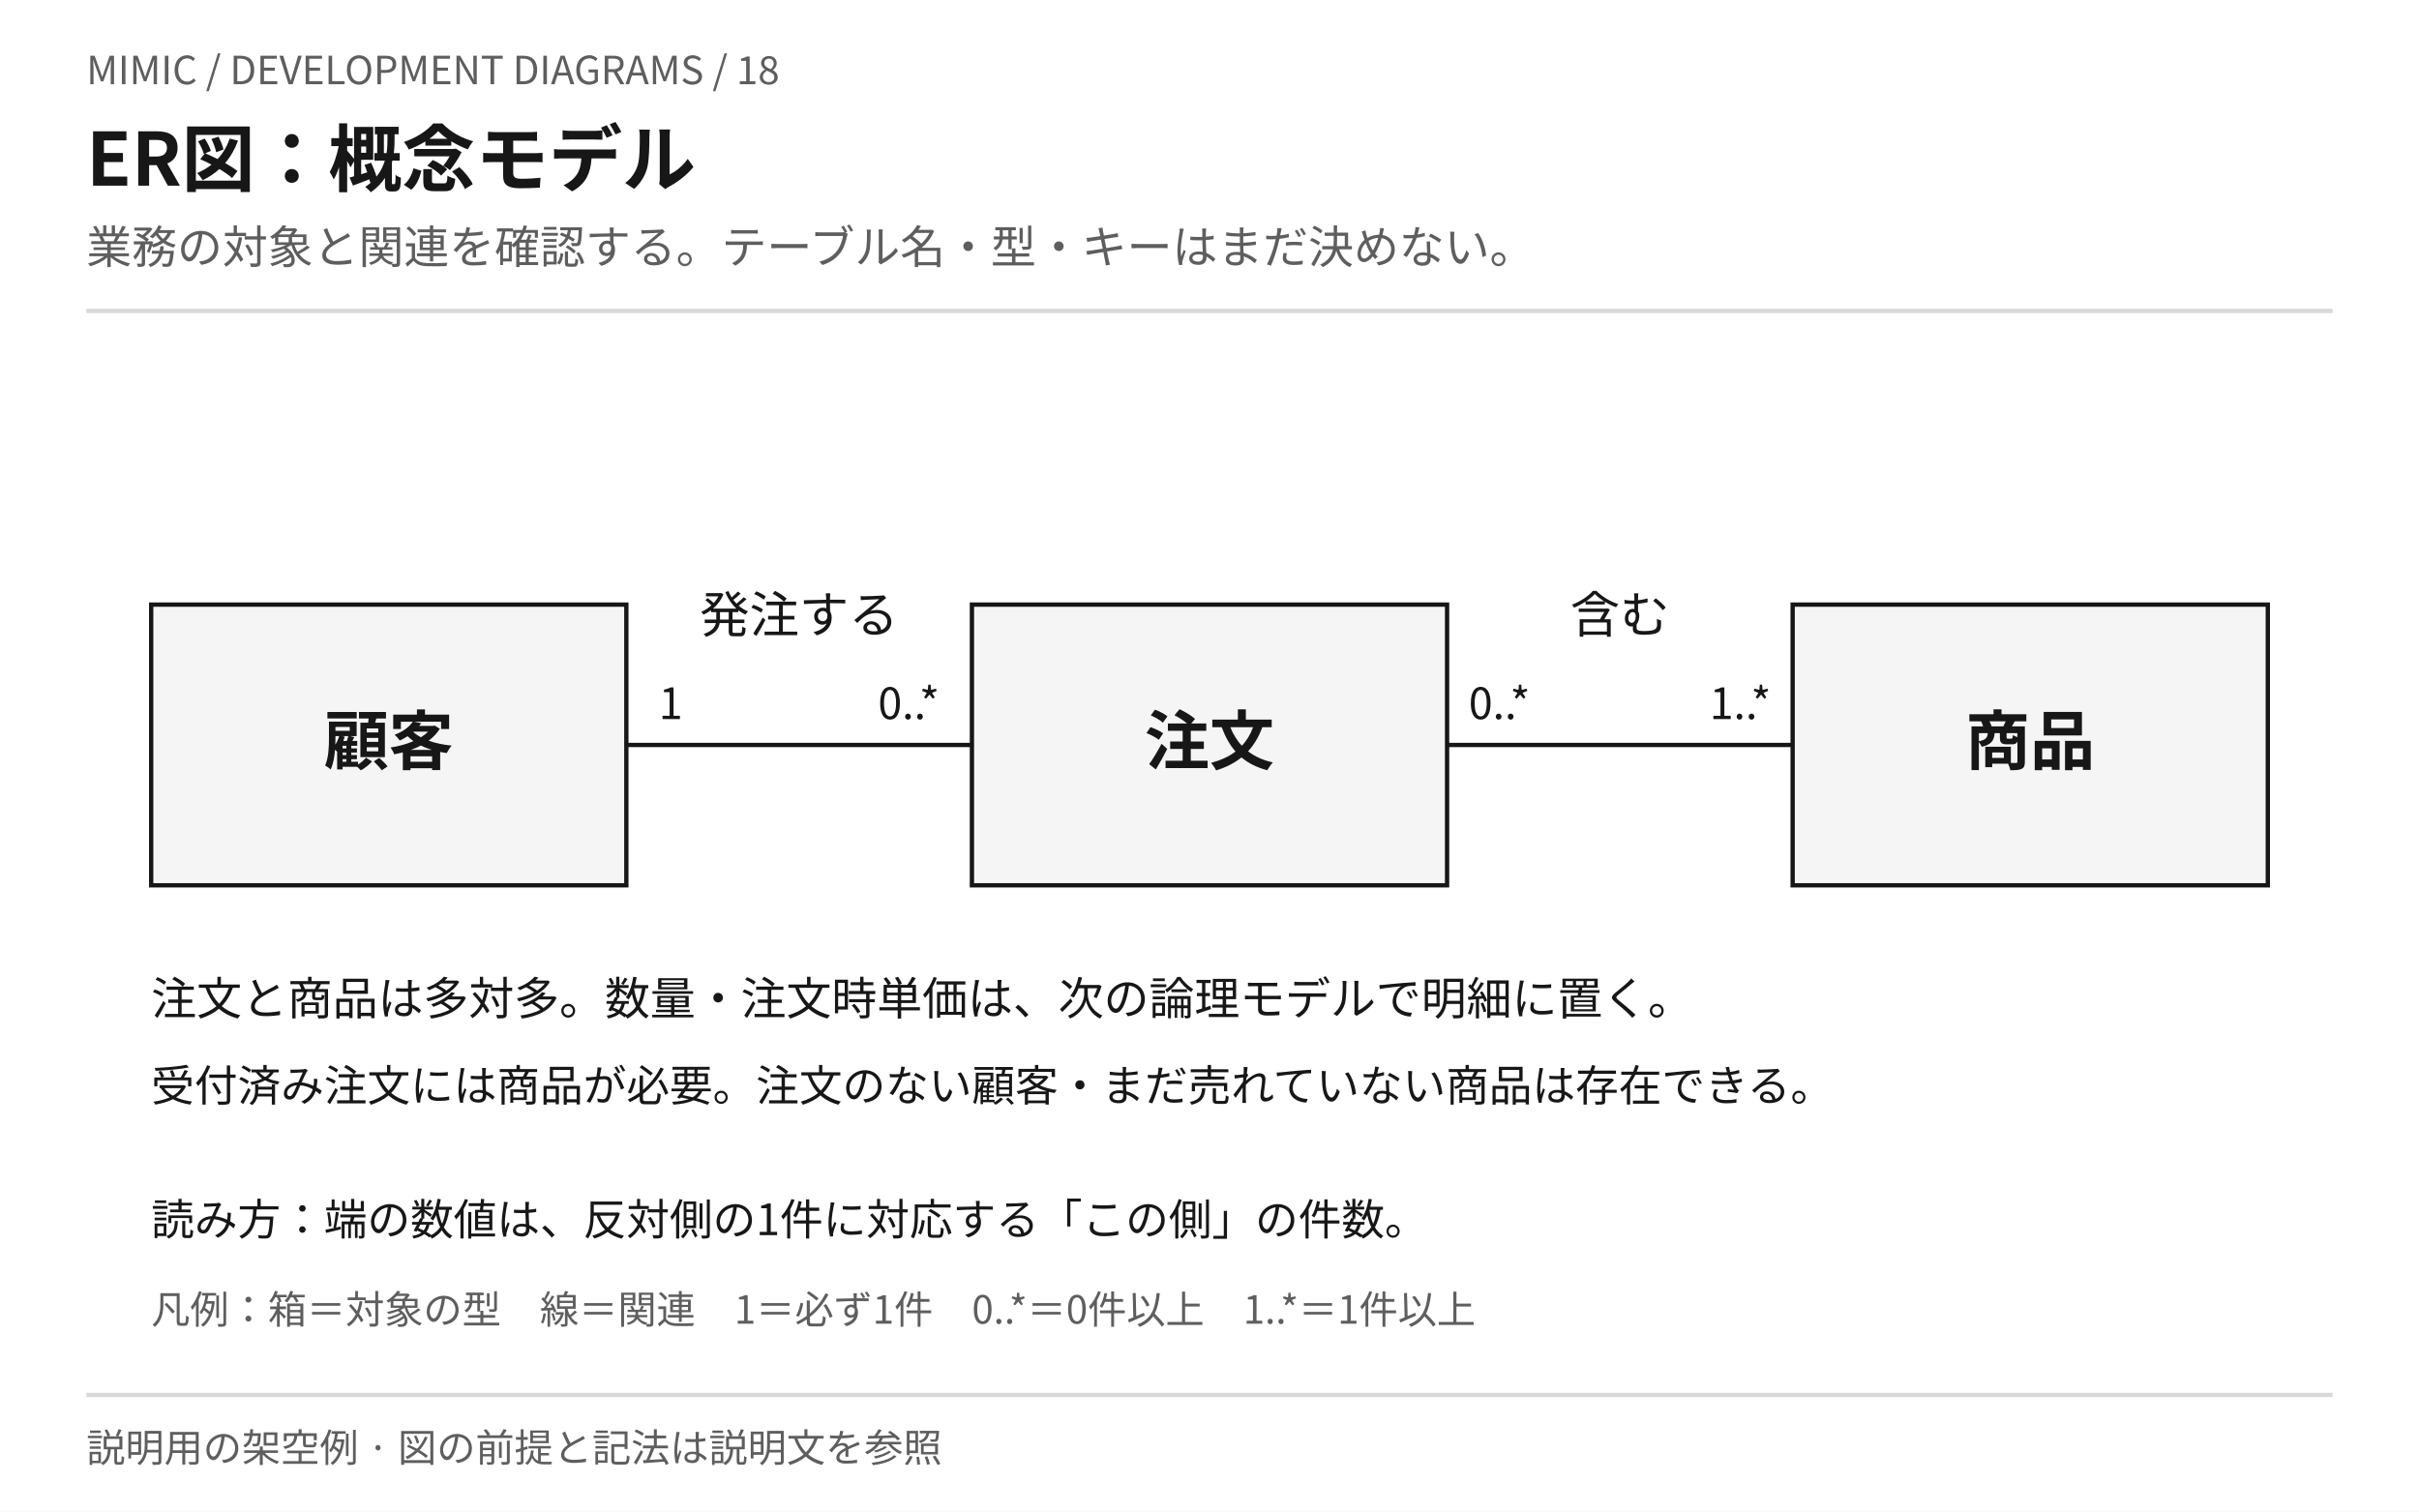
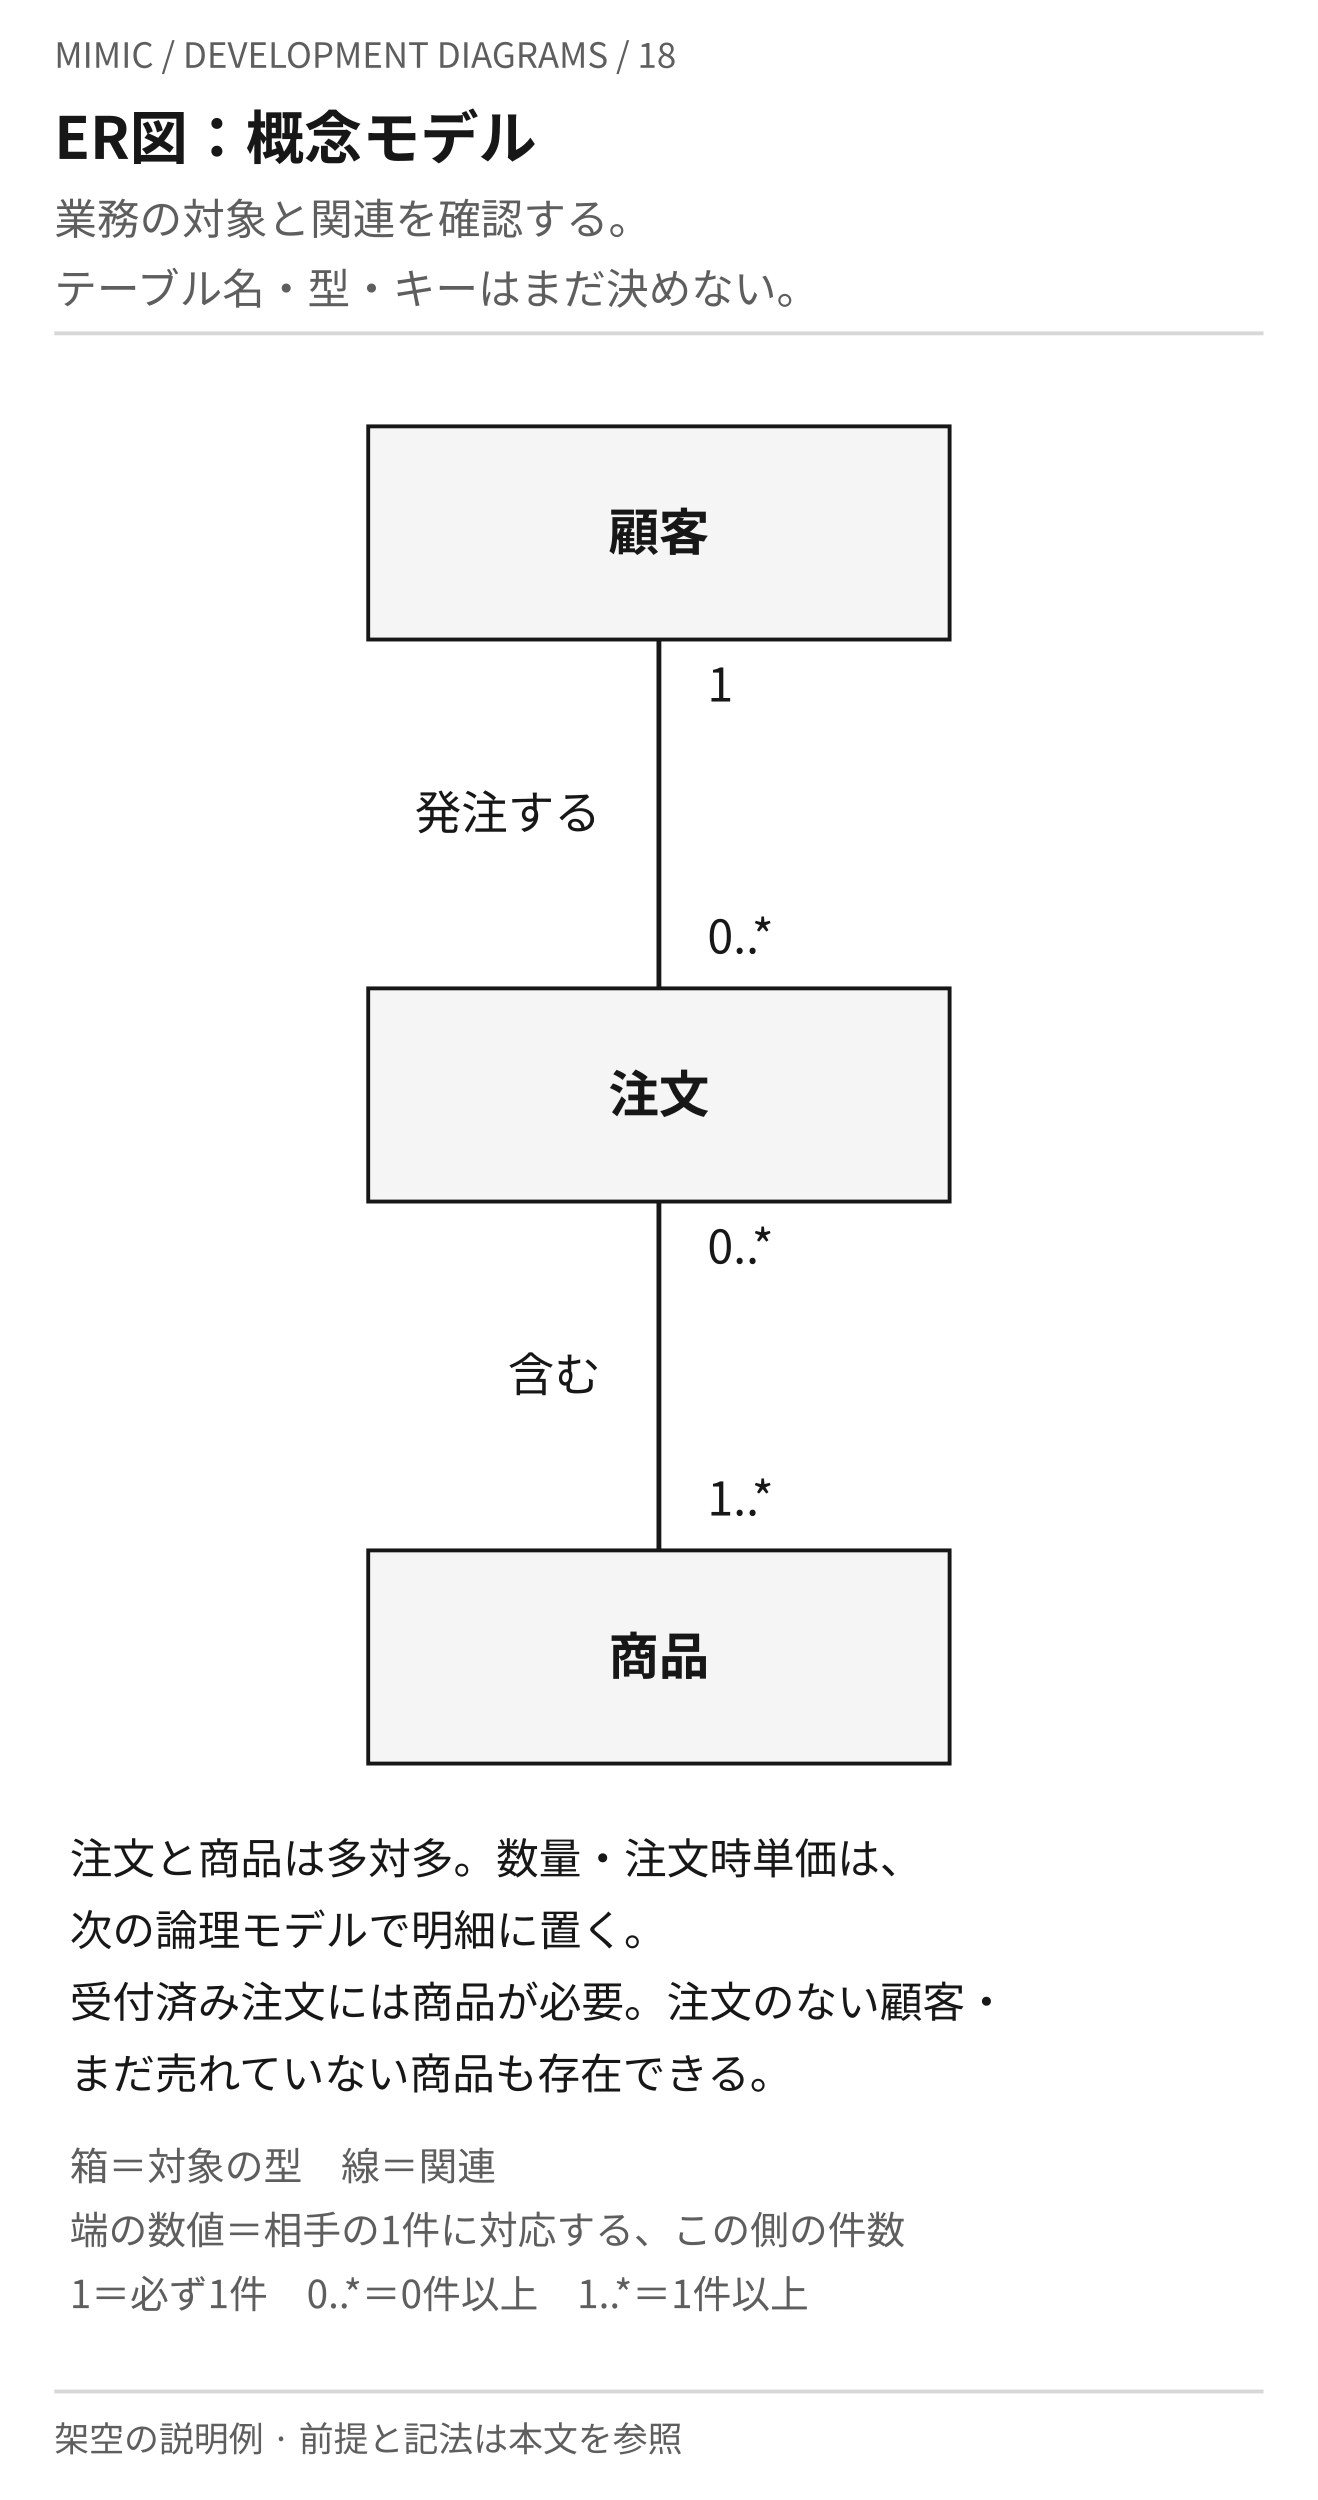
- <svg xmlns="http://www.w3.org/2000/svg" viewBox="0 0 1120 700" role="img" aria-labelledby="title desc">
-   <rect x="0" y="0" width="1120" height="700" fill="#ffffff" stroke="none" stroke-width="2" />
-   <text x="40" y="39" fill="#5e5e5e" font-family="Noto Sans CJK JP, sans-serif" font-size="18" font-weight="400" text-anchor="start">MIMIC  /  DEVELOPMENT DIAGRAMS  /  18</text>
-   <text x="40" y="86" fill="#171717" font-family="Noto Sans CJK JP, sans-serif" font-size="34" font-weight="600" text-anchor="start">ER図：概念モデル</text>
-   <text x="40" y="122" fill="#5e5e5e" font-family="Noto Sans CJK JP, sans-serif" font-size="21" font-weight="400" text-anchor="start">業務の対象と関連を確認する。テーブル名・型・キーはまだ決めない。</text>
-   <line x1="40" y1="144" x2="1080" y2="144" stroke="#d8d8d8" stroke-width="2" />
-   <line x1="40" y1="646" x2="1080" y2="646" stroke="#d8d8d8" stroke-width="2" />
-   <text x="40" y="677" fill="#5e5e5e" font-family="Noto Sans CJK JP, sans-serif" font-size="18" font-weight="400" text-anchor="start">説明用の架空例 · 図の前提と記法は説明文を参照</text>
-   <rect x="70" y="280" width="220" height="130" fill="#f5f5f5" stroke="#171717" stroke-width="2" />
-   <text x="180" y="354" fill="#171717" font-family="Noto Sans CJK JP, sans-serif" font-size="30" font-weight="600" text-anchor="middle">顧客</text>
-   <rect x="450" y="280" width="220" height="130" fill="#f5f5f5" stroke="#171717" stroke-width="2" />
-   <text x="560" y="354" fill="#171717" font-family="Noto Sans CJK JP, sans-serif" font-size="30" font-weight="600" text-anchor="middle">注文</text>
-   <rect x="830" y="280" width="220" height="130" fill="#f5f5f5" stroke="#171717" stroke-width="2" />
-   <text x="940" y="354" fill="#171717" font-family="Noto Sans CJK JP, sans-serif" font-size="30" font-weight="600" text-anchor="middle">商品</text>
-   <line x1="290" y1="345" x2="450" y2="345" stroke="#171717" stroke-width="2" />
-   <text x="370" y="293" fill="#171717" font-family="Noto Sans CJK JP, sans-serif" font-size="23" font-weight="400" text-anchor="middle">発注する</text>
-   <text x="305" y="333" fill="#171717" font-family="Noto Sans CJK JP, sans-serif" font-size="20" font-weight="400" text-anchor="start">1</text>
-   <text x="435" y="333" fill="#171717" font-family="Noto Sans CJK JP, sans-serif" font-size="20" font-weight="400" text-anchor="end">0..*</text>
-   <line x1="670" y1="345" x2="830" y2="345" stroke="#171717" stroke-width="2" />
-   <text x="750" y="293" fill="#171717" font-family="Noto Sans CJK JP, sans-serif" font-size="23" font-weight="400" text-anchor="middle">含む</text>
-   <text x="680" y="333" fill="#171717" font-family="Noto Sans CJK JP, sans-serif" font-size="20" font-weight="400" text-anchor="start">0..*</text>
-   <text x="820" y="333" fill="#171717" font-family="Noto Sans CJK JP, sans-serif" font-size="20" font-weight="400" text-anchor="end">1..*</text>
-   <text x="70" y="470" fill="#171717" font-family="Noto Sans CJK JP, sans-serif" font-size="21" font-weight="400" text-anchor="start">注文と商品は多対多。数量・注文時単価は、次の論理モデルで明細に置く。</text>
-   <text x="70" y="510" fill="#171717" font-family="Noto Sans CJK JP, sans-serif" font-size="20" font-weight="400" text-anchor="start">受付済み注文には商品が必要。注文のない顧客・まだ売れていない商品は存在できる。</text>
-   <text x="70" y="572" fill="#171717" font-family="Noto Sans CJK JP, sans-serif" font-size="20" font-weight="400" text-anchor="start">読み方：端の数値は、反対側の1件に対応する「この側」の件数。</text>
-   <text x="70" y="613" fill="#5e5e5e" font-family="Noto Sans CJK JP, sans-serif" font-size="18" font-weight="400" text-anchor="start">凡例：箱＝対象の型　線＝関連　1＝必ず1件　0..*＝0件以上　1..*＝1件以上</text>
+ <svg xmlns="http://www.w3.org/2000/svg" viewBox="0 0 680 1290" role="img" aria-labelledby="title desc">
+   <rect x="0" y="0" width="680" height="1290" fill="#ffffff" stroke="none" stroke-width="2" />
+   <text x="28" y="35" fill="#5e5e5e" font-family="Noto Sans CJK JP, sans-serif" font-size="18" font-weight="400" text-anchor="start">MIMIC  /  DEVELOPMENT DIAGRAMS  /  18</text>
+   <text x="28" y="82" fill="#171717" font-family="Noto Sans CJK JP, sans-serif" font-size="30" font-weight="600" text-anchor="start">ER図：概念モデル</text>
+   <text x="28" y="121" fill="#5e5e5e" font-family="Noto Sans CJK JP, sans-serif" font-size="22" font-weight="400" text-anchor="start">業務の対象と関連を確認する。</text>
+   <text x="28" y="157" fill="#5e5e5e" font-family="Noto Sans CJK JP, sans-serif" font-size="22" font-weight="400" text-anchor="start">テーブル名・型・キーはまだ決めない。</text>
+   <line x1="28" y1="172" x2="652" y2="172" stroke="#d8d8d8" stroke-width="2" />
+   <line x1="28" y1="1234" x2="652" y2="1234" stroke="#d8d8d8" stroke-width="2" />
+   <text x="28" y="1265" fill="#5e5e5e" font-family="Noto Sans CJK JP, sans-serif" font-size="18" font-weight="400" text-anchor="start">架空の説明例 · 前提と記法は本文を参照</text>
+   <rect x="190" y="220" width="300" height="110" fill="#f5f5f5" stroke="#171717" stroke-width="2" />
+   <text x="340.0" y="284.0" fill="#171717" font-family="Noto Sans CJK JP, sans-serif" font-size="26" font-weight="600" text-anchor="middle">顧客</text>
+   <rect x="190" y="510" width="300" height="110" fill="#f5f5f5" stroke="#171717" stroke-width="2" />
+   <text x="340.0" y="574.0" fill="#171717" font-family="Noto Sans CJK JP, sans-serif" font-size="26" font-weight="600" text-anchor="middle">注文</text>
+   <rect x="190" y="800" width="300" height="110" fill="#f5f5f5" stroke="#171717" stroke-width="2" />
+   <text x="340.0" y="864.0" fill="#171717" font-family="Noto Sans CJK JP, sans-serif" font-size="26" font-weight="600" text-anchor="middle">商品</text>
+   <line x1="340" y1="330" x2="340" y2="510" stroke="#171717" stroke-width="2.5" />
+   <text x="365" y="362" fill="#171717" font-family="Noto Sans CJK JP, sans-serif" font-size="24" font-weight="400" text-anchor="start">1</text>
+   <text x="365" y="492" fill="#171717" font-family="Noto Sans CJK JP, sans-serif" font-size="24" font-weight="400" text-anchor="start">0..*</text>
+   <text x="310" y="428.0" fill="#171717" font-family="Noto Sans CJK JP, sans-serif" font-size="24" font-weight="400" text-anchor="end">発注する</text>
+   <line x1="340" y1="620" x2="340" y2="800" stroke="#171717" stroke-width="2.5" />
+   <text x="365" y="652" fill="#171717" font-family="Noto Sans CJK JP, sans-serif" font-size="24" font-weight="400" text-anchor="start">0..*</text>
+   <text x="365" y="782" fill="#171717" font-family="Noto Sans CJK JP, sans-serif" font-size="24" font-weight="400" text-anchor="start">1..*</text>
+   <text x="310" y="718.0" fill="#171717" font-family="Noto Sans CJK JP, sans-serif" font-size="24" font-weight="400" text-anchor="end">含む</text>
+   <text x="36" y="967" fill="#171717" font-family="Noto Sans CJK JP, sans-serif" font-size="22" font-weight="400" text-anchor="start">注文と商品は多対多。数量・注文時単価は、</text>
+   <text x="36" y="1004" fill="#171717" font-family="Noto Sans CJK JP, sans-serif" font-size="22" font-weight="400" text-anchor="start">次の論理モデルで明細に置く。</text>
+   <text x="36" y="1041" fill="#171717" font-family="Noto Sans CJK JP, sans-serif" font-size="22" font-weight="400" text-anchor="start">受付済み注文には商品が必要。注文のない顧客・</text>
+   <text x="36" y="1078" fill="#171717" font-family="Noto Sans CJK JP, sans-serif" font-size="22" font-weight="400" text-anchor="start">まだ売れていない商品も存在できる。</text>
+   <text x="36" y="1125" fill="#5e5e5e" font-family="Noto Sans CJK JP, sans-serif" font-size="20" font-weight="400" text-anchor="start">箱＝対象の型　線＝関連</text>
+   <text x="36" y="1158" fill="#5e5e5e" font-family="Noto Sans CJK JP, sans-serif" font-size="20" font-weight="400" text-anchor="start">端の数値＝相手の1件に対応する、この側の件数</text>
+   <text x="36" y="1191" fill="#5e5e5e" font-family="Noto Sans CJK JP, sans-serif" font-size="20" font-weight="400" text-anchor="start">1＝必ず1件　0..*＝0件以上　1..*＝1件以上</text>
</svg>
